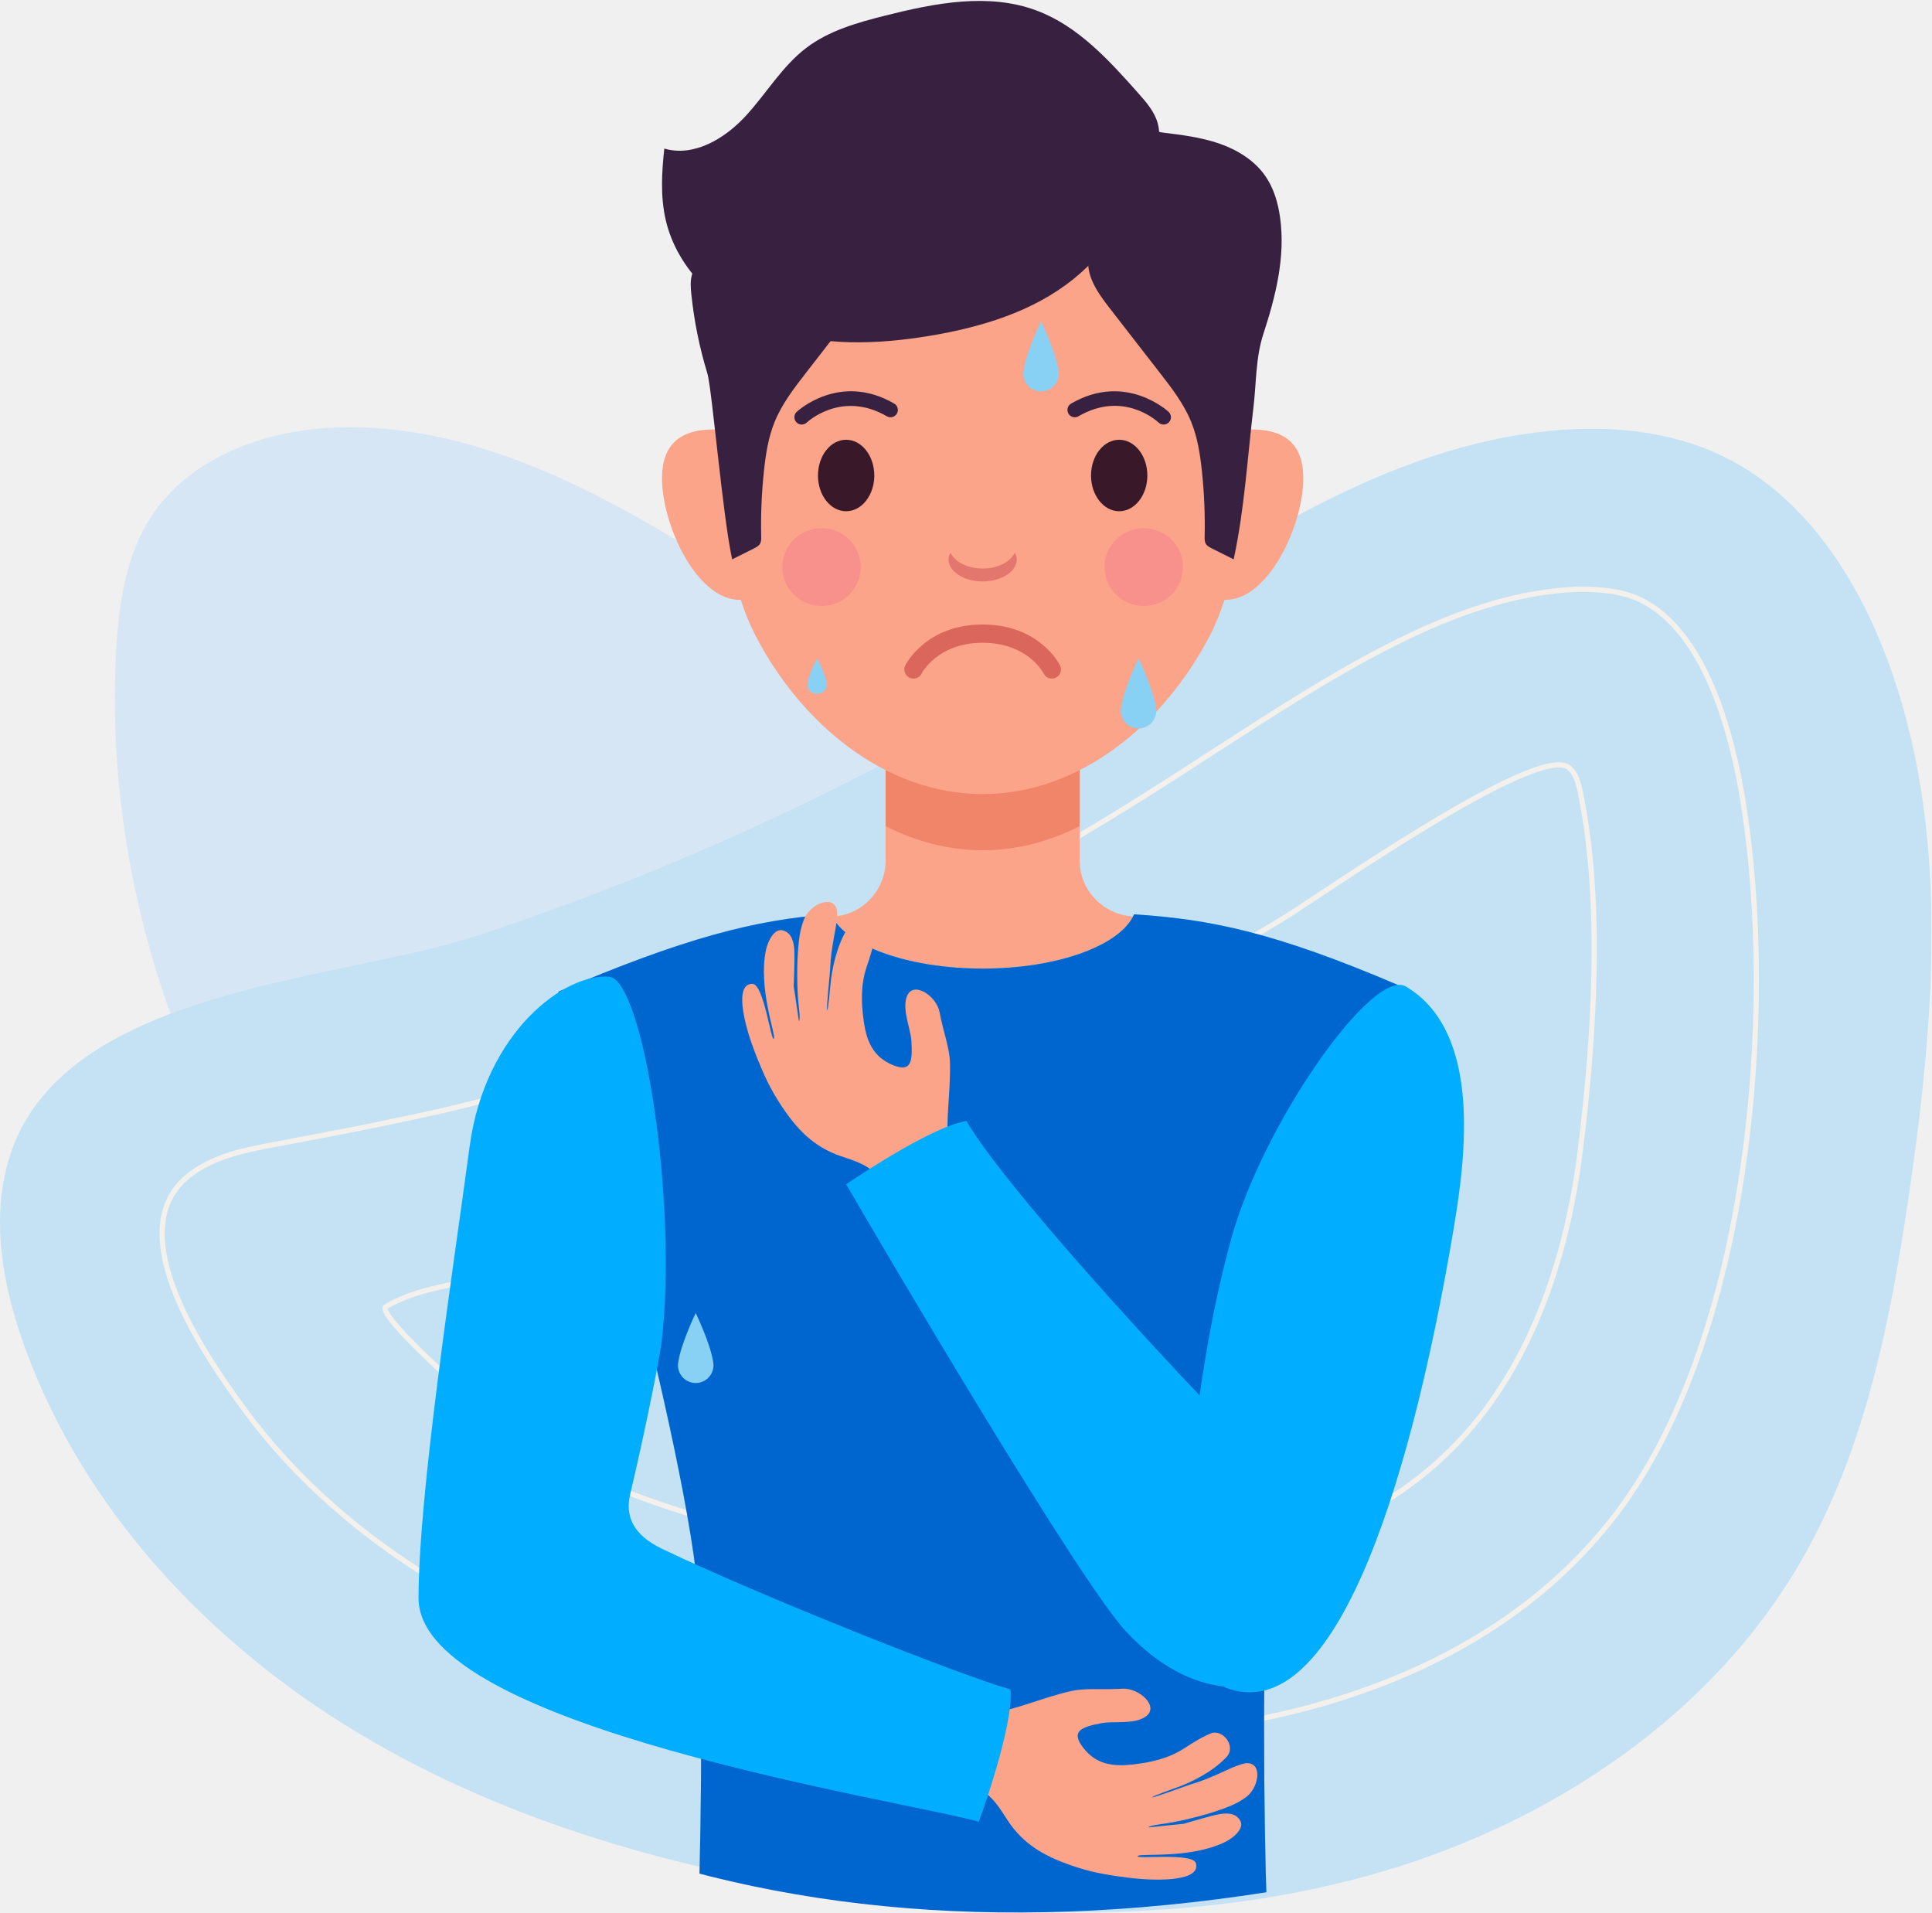
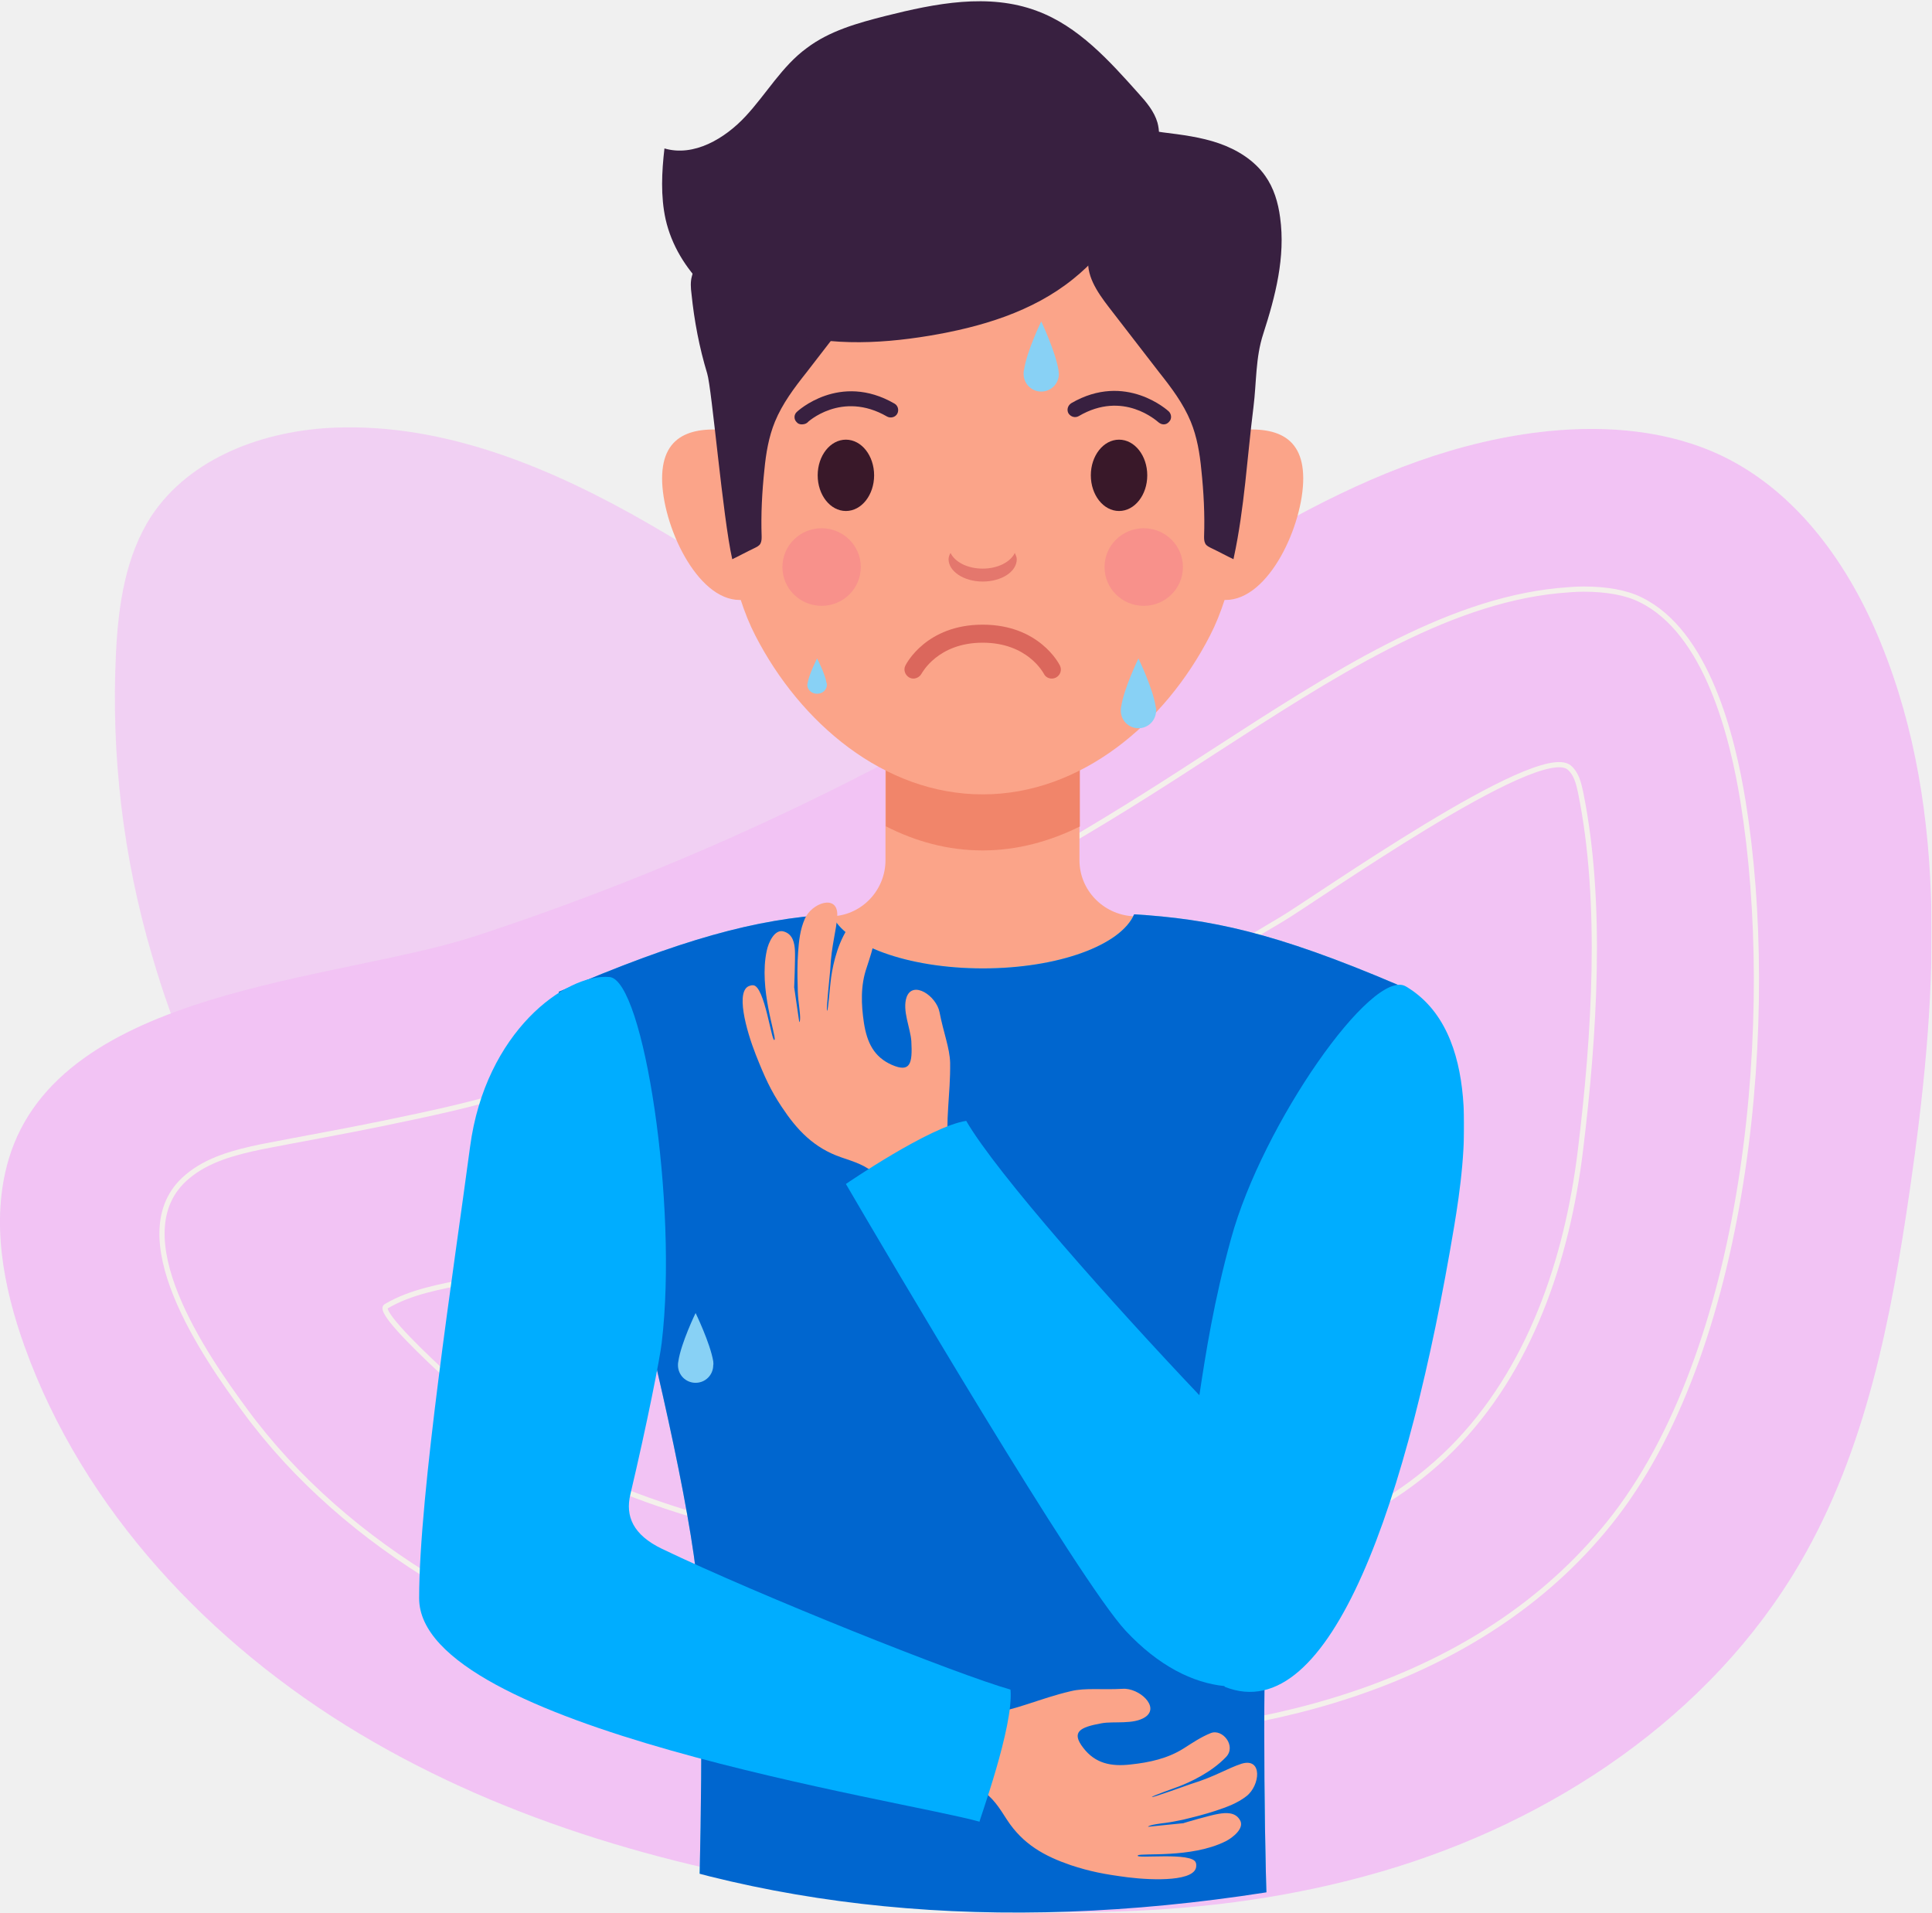
- <svg xmlns="http://www.w3.org/2000/svg" xmlns:xlink="http://www.w3.org/1999/xlink" width="493px" height="488px" viewBox="0 0 493 488" version="1.1">
-   <defs>
-     <polygon id="path-1" points="0 0.392 492.888 0.392 492.888 378.884 0 378.884" />
-     <path d="M301.429,505.376 C231.382,519.174 168.8,516.3 113.682,496.752 C31.004,467.43 20.669,396.711 20.669,393.262 C20.669,389.812 15.502,336.342 15.502,332.893 C15.502,329.443 0,212.154 0,212.154 C0,212.154 10.335,163.859 15.502,160.409 C20.669,156.96 87.845,65.544 87.845,58.644 C87.845,51.745 136.073,13.799 137.796,13.799 C138.944,13.799 159.614,9.199 199.804,1.9609072e-13 L268.702,36.221 C280.185,52.32 285.927,61.519 285.927,63.819 C285.927,66.119 315.782,95.441 375.494,151.785 C393.867,188.582 404.201,206.98 406.498,206.98 C408.795,206.98 412.239,220.204 416.833,246.651 L422,360.49 C404.776,389.237 396.163,407.635 396.163,415.685 C396.163,423.734 396.163,436.383 396.163,453.631 C355.973,490.427 334.729,508.826 332.433,508.826 C330.136,508.826 319.801,507.676 301.429,505.376 Z" id="path-3" />
-     <polygon id="path-5" points="0.654 0.308 214.926 0.308 214.926 260.205 0.654 260.205" />
-     <polygon id="path-7" points="0.654 0.308 214.926 0.308 214.926 260.205 0.654 260.205" />
-     <path d="M1.411,4.016 C0.904,6.6 0.427,9.192 0,11.805 L0,11.805 L17.642,10.279 L18.659,19.622 L47.928,18.431 L51.647,29.661 L80.019,25.514 L54.209,24.383 L52.883,14.157 L22.3,14.397 L25.157,0.135 L1.411,4.016 Z" id="path-9" />
-     <path d="M15.773,11.017 L9.299,10.981 L9.179,28.677 L0.956,30.308 L2.81,48.896 L4.674,32.239 L12.075,32.024 L12.807,13.464 L22.569,16.083 L20.398,2.181 C18.673,1.716 16.937,1.268 15.188,0.844 L15.188,0.844 L15.773,11.017 Z" id="path-11" />
-     <path d="M36.709,14.338 L29.507,10.858 L16.013,28.236 L7.884,20.858 L0.038,35.751 C1.523,37.047 3.026,38.328 4.559,39.583 L4.559,39.583 L11.268,29.193 L17.809,32.336 L30.047,15.45 L38.926,17.943 L49.177,0.063 L36.709,14.338 Z" id="path-13" />
-     <polygon id="path-15" points="0.2 5.265 18.546 19.769 12.509 26.2 32.408 43.658 26.767 53.297 48.741 68.847 32.277 51.486 38.725 44.028 18.602 25.172 30.554 18.081 4.7 0.852" />
-     <path d="M5.636,0.283 L9.81,14.129 L2.785,16.548 L8.68,39.753 L0.659,44.656 L8.68,66.633 L5.162,45.799 L12.814,42.981 L7.431,18.562 L18.905,18.398 L11.878,0.072 C9.802,0.11 7.724,0.173 5.636,0.283" id="path-17" />
-     <path d="M0.361,4.765 L14.069,3.335 L15.527,9.204 L30.568,6.541 L30.157,14.79 L40.948,10.62 C41.023,9.163 41.086,7.701 41.12,6.226 L41.12,6.226 L33.049,8.477 L31.953,3.303 L17.714,6.306 L14.978,0.03 L0.361,4.765 Z" id="path-19" />
-     <path d="M0.979,4.635 L10.687,8.253 L9.279,14.122 L25.297,21.088 L24.84,28.742 L41.317,33.917 L27.397,26.304 L28.961,19.836 L12.319,11.942 L16.912,4.03 L3.311,0.282 C2.513,1.721 1.734,3.169 0.979,4.635" id="path-21" />
-     <polygon id="path-23" points="35.663 18.328 29.33 14.467 18.603 34.185 9.717 31.237 0.921 52.337 12.179 35.494 19.424 39.51 31.256 19.353 39.183 28.016 48.661 3.382 44.25 0.439" />
-     <path d="M47.457,11.206 L41.669,6.057 L24.215,23.215 L15.717,18.43 L0.453,36.891 L17.045,23.096 L23.51,28.613 L42.302,11.301 L48.409,21.635 L60.955,5.932 C59.847,4.065 58.709,2.209 57.531,0.371 L57.531,0.371 L47.457,11.206 Z" id="path-25" />
-     <path d="M8.034,11.619 L3.773,15.902 L13.349,27.898 L6.16,31.73 L14.945,39.193 C16.214,38.521 17.486,37.826 18.749,37.11 L18.749,37.11 L12.913,31.085 L16.764,27.481 L7.292,16.367 L11.273,10.744 L0.152,0.176 L8.034,11.619 Z" id="path-27" />
-     <polygon id="path-29" points="0.187 3.165 20.481 4.675 20.664 12.865 44.126 13.254 40.623 24.29 66.773 20.478 67.097 15.248 47.242 16.552 47.387 9.222 24.866 9.567 22.928 0.481" />
-   </defs>
-   <g id="Page-1" stroke="none" stroke-width="1" fill="none" fill-rule="evenodd">
+ <svg xmlns="http://www.w3.org/2000/svg" version="1.1" id="Layer_1" x="0px" y="0px" viewBox="0 0 493 488" style="enable-background:new 0 0 493 488;" xml:space="preserve">
+   <style type="text/css">
+ 	.st0{opacity:0.266;}
+ 	.st1{opacity:0.7;fill:#F646FF;enable-background:new    ;}
+ 	.st2{filter:url(#Adobe_OpacityMaskFilter);}
+ 	.st3{fill:#FFFFFF;}
+ 	.st4{mask:url(#mask-2_1_);fill:#F646FF;}
+ 	.st5{fill:none;stroke:#FFF0DE;stroke-width:1.33;}
+ 	.st6{filter:url(#Adobe_OpacityMaskFilter_1_);}
+ 	.st7{mask:url(#mask-4_1_);}
+ 	.st8{fill:#FBA489;}
+ 	.st9{fill:#F1856A;}
+ 	.st10{fill:#391829;}
+ 	.st11{fill:#DB675C;}
+ 	.st12{fill:#382040;}
+ 	.st13{fill:#E4776D;}
+ 	.st14{fill:#F8918B;}
+ 	.st15{filter:url(#Adobe_OpacityMaskFilter_2_);}
+ 	.st16{mask:url(#mask-6_1_);fill:#6BDAED;}
+ 	.st17{filter:url(#Adobe_OpacityMaskFilter_3_);}
+ 	.st18{mask:url(#mask-8_1_);fill:#0066CF;}
+ 	.st19{fill:#00ADFF;}
+ 	.st20{fill:#88D1F5;}
+ </style>
+   <g id="Page-1">
    <g id="Home-Copy" transform="translate(-782, -2300)">
      <g id="Group-24" transform="translate(782, 2274)">
        <g id="Group-13">
-           <g id="Group-12-Copy-3" opacity="0.266" transform="translate(0, 135)">
-             <path d="M29.609,57.509 C30.241,45.4 31.977,32.861 38.645,22.705 C48.506,7.687 67.465,0.79 85.497,0.075 C114.018,-1.055 141.486,10.708 166.155,24.975 C190.824,39.243 214.004,56.304 240.221,67.521 C288.273,88.081 342.318,87.433 394.477,91.486 C411.693,92.824 429.961,95.148 443.269,106.081 C454.362,115.194 460.422,129.24 462.642,143.37 C468.49,180.586 449.383,218.642 420.596,243.148 C391.808,267.654 354.629,280.344 317.443,287.657 C276.077,295.793 232.894,297.866 191.948,287.847 C115.173,269.06 60.138,208.873 38.687,134.746 C31.446,109.725 28.253,83.521 29.609,57.509" id="Fill-1" fill="#90CCFF" />
+           <g id="Group-12-Copy-3" transform="translate(0, 135)" class="st0">
+             <path id="Fill-1" class="st1" d="M29.6,57.5c0.6-12.1,2.4-24.6,9-34.8c9.9-15,28.8-21.9,46.9-22.6c28.5-1.1,56,10.6,80.7,24.9       c24.7,14.3,47.8,31.3,74.1,42.5c48.1,20.6,102.1,19.9,154.3,24c17.2,1.3,35.5,3.7,48.8,14.6c11.1,9.1,17.2,23.2,19.4,37.3       c5.8,37.2-13.3,75.3-42,99.8c-28.8,24.5-66,37.2-103.2,44.5c-41.4,8.1-84.5,10.2-125.5,0.2c-76.8-18.8-131.8-79-153.3-153.1       C31.4,109.7,28.3,83.5,29.6,57.5" />
            <g id="Group-5">
-               <mask id="mask-2" fill="white">
-                 <use xlink:href="#path-1" />
+               <g id="Clip-4">
+ 						</g>
+               <defs>
+                 <filter id="Adobe_OpacityMaskFilter" filterUnits="userSpaceOnUse" x="0" y="0.4" width="492.9" height="378.5">
+                   <feColorMatrix type="matrix" values="1 0 0 0 0  0 1 0 0 0  0 0 1 0 0  0 0 0 1 0" />
+                 </filter>
+               </defs>
+               <mask maskUnits="userSpaceOnUse" x="0" y="0.4" width="492.9" height="378.5" id="mask-2_1_">
+                 <g class="st2">
+                   <polygon id="path-1_1_" class="st3" points="0,0.4 492.9,0.4 492.9,378.9 0,378.9         " />
+                 </g>
              </mask>
-               <g id="Clip-4" />
-               <path d="M271.028,59.65 C310.161,35.1 349.107,5.681 395.104,0.971 C410.207,-0.575 425.945,0.78 439.604,7.389 C458.831,16.693 471.959,35.419 479.994,55.161 C497.71,98.691 494.065,147.7 487.355,194.197 C482.579,227.285 476.124,260.931 459.264,289.828 C436.465,328.901 396.021,355.822 352.512,368.566 C309.003,381.309 262.538,380.925 217.642,374.553 C173.615,368.304 129.86,356.163 91.734,333.345 C53.607,310.527 21.35,276.318 6.287,234.61 C0.764,219.321 -2.389,202.44 2.225,186.854 C15.202,143.012 86.059,141.431 121.397,129.822 C173.876,112.582 224.26,88.99 271.028,59.65" id="Fill-3" fill="#4DBCFF" mask="url(#mask-2)" />
+               <path id="Fill-3" class="st4" d="M271,59.7c39.1-24.6,78.1-54,124.1-58.7c15.1-1.5,30.8-0.2,44.5,6.4        c19.2,9.3,32.4,28,40.4,47.8c17.7,43.5,14.1,92.5,7.4,139c-4.8,33.1-11.2,66.7-28.1,95.6c-22.8,39.1-63.2,66-106.8,78.7        c-43.5,12.7-90,12.4-134.9,6c-44-6.2-87.8-18.4-125.9-41.2s-70.4-57-85.4-98.7c-5.5-15.3-8.7-32.2-4.1-47.8        c13-43.8,83.8-45.4,119.2-57C173.9,112.6,224.3,89,271,59.7" />
            </g>
-             <path d="M273.144,334.209 C257.145,334.209 239.781,332.892 221.536,330.297 C177.031,323.966 141.128,312.327 111.778,294.72 C92.797,283.334 75.565,268.587 62.439,250.7 C52.658,237.371 30.415,205.656 47.832,191.221 C53.082,186.87 59.917,184.976 66.61,183.665 C76.858,181.66 87.081,179.848 97.27,177.718 C109.881,175.081 121.793,172.59 132.697,168.999 C188.705,150.555 242.295,125.362 291.978,94.118 C297.926,90.377 303.855,86.539 309.586,82.828 C339.895,63.204 368.523,44.667 397.442,41.7 C399.734,41.464 401.967,41.345 404.081,41.345 C409.96,41.345 414.963,42.263 418.551,44 C435.421,52.169 442.097,78.83 444.798,95.583 C453.463,149.309 446.488,232.821 412.171,277.56 C379.792,319.773 324.064,334.209 273.144,334.209 Z" id="Stroke-6" stroke="#FFF0DE" stroke-width="1.33" />
-             <path d="M275.561,292.864 C242.634,292.803 207.579,286.781 176.878,277.49 C161.285,272.77 145.943,266.612 132.179,257.796 C128.967,255.739 95.066,226.349 98.499,224.34 C104.914,220.587 112.419,219.297 119.704,217.833 C172.173,207.298 221.827,186.038 268.586,160.375 C288.448,149.472 307.585,137.085 327.075,125.536 C335.391,120.609 392.369,80.336 400.351,86.847 C402.167,88.327 402.788,90.795 403.259,93.093 C409.059,121.398 406.798,155.799 403.262,184.462 C399.812,212.416 390.34,240.703 370.456,260.632 C350.078,281.056 320.775,290.552 291.995,292.372 C286.598,292.714 281.11,292.874 275.561,292.864 Z" id="Stroke-8" stroke="#FFF0DE" stroke-width="1.33" />
-             <path d="M275.153,248.072 C252.161,248.03 226.505,244.593 201.682,238.298 C229.866,227.924 258.857,214.667 289.094,198.362 C302.849,190.941 316.046,183.008 328.808,175.337 C335.728,171.178 342.264,167.25 348.903,163.384 C351.228,162.03 353.957,160.264 359.42,156.714 C360.289,156.149 361.147,155.593 361.993,155.045 C361.458,162.584 360.655,170.614 359.587,179.12 C357.642,194.608 352.524,215.828 339.187,228.964 C328.301,239.685 310.399,246.329 288.778,247.675 C284.541,247.938 280.085,248.073 275.535,248.073 L275.153,248.072 Z" id="Stroke-10" stroke="#FFF0DE" stroke-width="1.33" />
+             <path id="Stroke-6" class="st5" d="M273.1,334.2c-16,0-33.4-1.3-51.6-3.9c-44.5-6.3-80.4-18-109.8-35.6       c-19-11.4-36.2-26.1-49.3-44c-9.8-13.3-32-45-14.6-59.5c5.2-4.4,12.1-6.2,18.8-7.6c10.2-2,20.5-3.8,30.7-5.9       c12.6-2.6,24.5-5.1,35.4-8.7c56-18.4,109.6-43.6,159.3-74.9c5.9-3.7,11.9-7.6,17.6-11.3c30.3-19.6,58.9-38.2,87.9-41.1       c2.3-0.2,4.5-0.4,6.6-0.4c5.9,0,10.9,0.9,14.5,2.7c16.9,8.2,23.5,34.8,26.2,51.6c8.7,53.7,1.7,137.2-32.6,182       C379.8,319.8,324.1,334.2,273.1,334.2z" />
+             <path id="Stroke-8" class="st5" d="M275.6,292.9c-32.9-0.1-68-6.1-98.7-15.4c-15.6-4.7-30.9-10.9-44.7-19.7       c-3.2-2.1-37.1-31.4-33.7-33.5c6.4-3.8,13.9-5,21.2-6.5c52.5-10.5,102.1-31.8,148.9-57.5c19.9-10.9,39-23.3,58.5-34.8       c8.3-4.9,65.3-45.2,73.3-38.7c1.8,1.5,2.4,3.9,2.9,6.2c5.8,28.3,3.5,62.7,0,91.4c-3.4,28-12.9,56.2-32.8,76.2       c-20.4,20.4-49.7,29.9-78.5,31.7C286.6,292.7,281.1,292.9,275.6,292.9z" />
+             <path id="Stroke-10" class="st5" d="M275.2,248.1c-23,0-48.6-3.5-73.5-9.8c28.2-10.4,57.2-23.6,87.4-39.9       c13.8-7.4,27-15.4,39.7-23c6.9-4.2,13.5-8.1,20.1-12c2.3-1.4,5.1-3.1,10.5-6.7c0.9-0.6,1.7-1.1,2.6-1.7       c-0.5,7.5-1.3,15.6-2.4,24.1c-1.9,15.5-7.1,36.7-20.4,49.8c-10.9,10.7-28.8,17.4-50.4,18.7c-4.2,0.3-8.7,0.4-13.2,0.4       L275.2,248.1z" />
          </g>
          <g id="Group-81" transform="translate(41, 0)">
-             <mask id="mask-4" fill="white">
-               <use xlink:href="#path-3" />
+             <g id="Mask">
+ 					</g>
+             <defs>
+               <filter id="Adobe_OpacityMaskFilter_1_" filterUnits="userSpaceOnUse" x="65.8" y="26.2" width="266.8" height="492.9">
+                 <feColorMatrix type="matrix" values="1 0 0 0 0  0 1 0 0 0  0 0 1 0 0  0 0 0 1 0" />
+               </filter>
+             </defs>
+             <mask maskUnits="userSpaceOnUse" x="65.8" y="26.2" width="266.8" height="492.9" id="mask-4_1_">
+               <g class="st6">
+                 <path id="path-3_1_" class="st3" d="M301.4,505.4c-70,13.8-132.6,10.9-187.7-8.6c-82.7-29.3-93-100-93-103.5         c0-3.4-5.2-56.9-5.2-60.4C15.5,329.4,0,212.2,0,212.2s10.3-48.3,15.5-51.7S87.8,65.5,87.8,58.6s48.2-44.8,50-44.8         c1.1,0,21.8-4.6,62-13.8l68.9,36.2c11.5,16.1,17.2,25.3,17.2,27.6c0,2.3,29.9,31.6,89.6,88c18.4,36.8,28.7,55.2,31,55.2         s5.7,13.2,10.3,39.7l5.2,113.8c-17.2,28.7-25.8,47.1-25.8,55.2s0,20.7,0,37.9c-40.2,36.8-61.4,55.2-63.7,55.2         S319.8,507.7,301.4,505.4z" />
+               </g>
            </mask>
-             <g id="Mask" />
-             <g mask="url(#mask-4)">
+             <g class="st7">
              <g transform="translate(32.72653, 25.87248)">
                <g id="Group-47" transform="translate(32.72653, 0)">
-                   <path d="M205.246,236.735 C196.942,235.231 189.411,234.375 182.694,233.962 C175.064,233.493 169.055,227.296 169.055,219.646 L169.055,186.638 L119.533,186.638 L119.533,219.655 C119.533,227.187 113.73,233.493 106.217,233.945 C100.302,234.299 93.751,234.993 86.593,236.174 L85.824,303.463 L206.049,303.463 L205.246,236.735 Z" id="Fill-1" fill="#FBA489" />
-                   <path d="M119.533,210.906 C127.151,214.774 135.482,217.057 144.297,217.057 C153.11,217.057 161.441,214.774 169.056,210.908 L169.056,171.579 L119.533,171.579 L119.533,210.906 Z" id="Fill-3" fill="#F1856A" />
-                   <path d="M102.272,131.726 C102.272,143.574 93.331,153.178 82.307,153.178 C71.278,153.178 62.476,134.02 62.476,122.172 C62.476,110.322 71.147,108.508 82.307,110.272 C93.198,111.994 102.272,119.878 102.272,131.726" id="Fill-5" fill="#FBA489" />
-                   <path d="M186.324,131.726 C186.324,143.574 195.263,153.178 206.29,153.178 C217.316,153.178 226.118,134.02 226.118,122.172 C226.118,110.322 217.447,108.508 206.29,110.272 C195.396,111.994 186.324,119.878 186.324,131.726" id="Fill-7" fill="#FBA489" />
-                   <path d="M206.889,72.071 C199.256,49.918 144.298,49.152 144.298,49.152 C144.298,49.152 89.339,49.918 81.706,72.071 C74.073,94.226 74.834,140.066 86.286,162.223 C97.735,184.376 119.108,202.713 144.298,202.713 C169.487,202.713 190.859,184.376 202.309,162.223 C213.758,140.066 214.522,94.226 206.889,72.071" id="Fill-9" fill="#FBA489" />
-                   <path d="M116.643,121.445 C116.643,126.481 113.425,130.562 109.458,130.562 C105.488,130.562 102.272,126.481 102.272,121.445 C102.272,116.407 105.488,112.326 109.458,112.326 C113.425,112.326 116.643,116.407 116.643,121.445" id="Fill-11" fill="#391829" />
-                   <path d="M186.324,121.445 C186.324,126.481 183.105,130.562 179.136,130.562 C175.169,130.562 171.95,126.481 171.95,121.445 C171.95,116.407 175.169,112.326 179.136,112.326 C183.105,112.326 186.324,116.407 186.324,121.445" id="Fill-13" fill="#391829" />
-                   <path d="M144.296,159.464 C158.698,159.464 163.827,169.474 164.035,169.902 C164.608,171.059 164.137,172.449 162.99,173.023 C161.806,173.58 160.425,173.124 159.871,171.976 C159.706,171.668 155.706,164.122 144.296,164.122 C132.748,164.122 128.764,171.895 128.718,171.976 C128.158,173.124 126.764,173.58 125.602,173.023 C124.455,172.458 123.984,171.059 124.555,169.902 C124.764,169.474 129.885,159.464 144.296,159.464" id="Fill-15" fill="#DB675C" />
-                   <path d="M98.675,57.009 C102.393,56.656 106.234,56.531 109.771,57.729 C113.31,58.928 116.521,61.693 117.31,65.347 C118.344,70.125 115.169,74.694 112.174,78.551 C107.865,84.106 103.551,89.661 99.24,95.216 C96.189,99.147 93.101,103.142 91.223,107.752 C89.635,111.641 88.97,115.843 88.516,120.021 C87.904,125.676 87.657,131.369 87.786,137.057 C87.801,137.655 87.81,138.286 87.522,138.814 C87.193,139.406 86.549,139.744 85.945,140.05 C84.092,140.977 82.238,141.907 80.384,142.833 C78.005,132.294 75.211,99.184 74.049,95.388 C72.029,88.792 70.658,81.999 69.955,75.137 C69.8,73.626 69.678,72.083 70.016,70.605 C70.797,67.179 73.837,64.764 76.908,63.062 C83.544,59.386 91.125,57.727 98.675,57.009" id="Fill-17" fill="#382040" />
-                   <path d="M177.477,32.236 C177.071,32.336 176.773,32.496 176.602,32.727 C175.488,34.25 177.117,39.212 177.429,40.825 C177.828,42.92 181.972,56.709 178.953,57.732 C175.418,58.929 172.208,61.696 171.421,65.348 C170.387,70.124 173.558,74.692 176.554,78.552 C180.866,84.107 185.178,89.662 189.489,95.217 C192.54,99.146 195.628,103.14 197.506,107.752 C199.091,111.642 199.761,115.844 200.212,120.022 C200.827,125.677 201.071,131.37 200.943,137.056 C200.93,137.656 200.919,138.287 201.209,138.813 C201.534,139.407 202.177,139.745 202.783,140.051 C204.637,140.976 206.491,141.906 208.345,142.834 C208.338,142.831 208.451,142.347 208.445,142.375 C211.121,129.827 211.871,116.806 213.395,104.083 C214.154,97.729 213.934,91.449 215.925,85.34 C219.042,75.786 221.602,65.743 220.195,55.626 C219.672,51.87 218.577,48.122 216.412,45.014 C213.627,41.01 209.252,38.337 204.646,36.745 C200.042,35.156 195.164,34.554 190.329,33.96 C188.093,33.685 180.297,31.531 177.477,32.236" id="Fill-19" fill="#382040" />
-                   <path d="M184.056,23.959 C176.558,15.512 168.628,6.754 158.049,2.812 C145.788,-1.763 132.125,0.909 119.435,4.107 C112.369,5.888 105.142,7.909 99.332,12.312 C93.095,17.039 89.069,24.061 83.752,29.802 C78.433,35.545 70.576,40.233 63.065,38.035 C62.395,44.079 62.051,50.259 63.407,56.185 C66.43,69.377 77.775,79.564 90.535,84.041 C103.295,88.52 117.291,88.031 130.634,85.833 C143.793,83.664 157.057,79.7 167.451,71.333 C176.418,64.113 182.714,54.015 187.126,43.377 C188.69,39.611 190.053,35.449 188.956,31.524 C188.138,28.604 186.066,26.227 184.056,23.959" id="Fill-21" fill="#382040" />
-                   <path d="M144.296,145.176 C140.377,145.176 137.189,143.463 136.087,141.147 C135.836,141.677 135.577,142.212 135.577,142.795 C135.577,145.929 139.481,148.47 144.296,148.47 C149.111,148.47 153.013,145.929 153.013,142.795 C153.013,142.212 152.755,141.677 152.502,141.147 C151.403,143.463 148.213,145.176 144.296,145.176" id="Fill-23" fill="#E4776D" />
-                   <path d="M113.193,144.809 C113.193,150.295 108.712,154.741 103.181,154.741 C97.653,154.741 93.169,150.295 93.169,144.809 C93.169,139.324 97.653,134.876 103.181,134.876 C108.712,134.876 113.193,139.324 113.193,144.809" id="Fill-25" fill="#F8918B" />
-                   <path d="M195.42,144.809 C195.42,150.295 190.938,154.741 185.408,154.741 C179.879,154.741 175.396,150.295 175.396,144.809 C175.396,139.324 179.879,134.876 185.408,134.876 C190.938,134.876 195.42,139.324 195.42,144.809" id="Fill-27" fill="#F8918B" />
+                   <path id="Fill-1_1_" class="st8" d="M205.2,236.7c-8.3-1.5-15.8-2.4-22.6-2.8c-7.6-0.5-13.6-6.7-13.6-14.3v-33h-49.5v33          c0,7.5-5.8,13.8-13.3,14.3c-5.9,0.4-12.5,1-19.6,2.2l-0.8,67.3H206L205.2,236.7z" />
+                   <path id="Fill-3_1_" class="st9" d="M119.5,210.9c7.6,3.9,15.9,6.2,24.8,6.2c8.8,0,17.1-2.3,24.8-6.1v-39.3h-49.5V210.9z" />
+                   <path id="Fill-5" class="st8" d="M102.3,131.7c0,11.8-8.9,21.5-20,21.5c-11,0-19.8-19.2-19.8-31c0-11.9,8.7-13.7,19.8-11.9          C93.2,112,102.3,119.9,102.3,131.7" />
+                   <path id="Fill-7" class="st8" d="M186.3,131.7c0,11.8,8.9,21.5,20,21.5s19.8-19.2,19.8-31c0-11.9-8.7-13.7-19.8-11.9          C195.4,112,186.3,119.9,186.3,131.7" />
+                   <path id="Fill-9" class="st8" d="M206.9,72.1c-7.6-22.2-62.6-22.9-62.6-22.9s-55,0.8-62.6,22.9c-7.6,22.2-6.9,68,4.6,90.2          c11.4,22.2,32.8,40.5,58,40.5c25.2,0,46.6-18.3,58-40.5C213.8,140.1,214.5,94.2,206.9,72.1" />
+                   <path id="Fill-11" class="st10" d="M116.6,121.4c0,5-3.2,9.1-7.2,9.1c-4,0-7.2-4.1-7.2-9.1c0-5,3.2-9.1,7.2-9.1          C113.4,112.3,116.6,116.4,116.6,121.4" />
+                   <path id="Fill-13" class="st10" d="M186.3,121.4c0,5-3.2,9.1-7.2,9.1c-4,0-7.2-4.1-7.2-9.1c0-5,3.2-9.1,7.2-9.1          C183.1,112.3,186.3,116.4,186.3,121.4" />
+                   <path id="Fill-15" class="st11" d="M144.3,159.5c14.4,0,19.5,10,19.7,10.4c0.6,1.2,0.1,2.5-1,3.1c-1.2,0.6-2.6,0.1-3.1-1          c-0.2-0.3-4.2-7.9-15.6-7.9c-11.5,0-15.5,7.8-15.6,7.9c-0.6,1.1-2,1.6-3.1,1c-1.1-0.6-1.6-2-1-3.1          C124.8,169.5,129.9,159.5,144.3,159.5" />
+                   <path id="Fill-17" class="st12" d="M98.7,57c3.7-0.4,7.6-0.5,11.1,0.7c3.5,1.2,6.7,4,7.5,7.6c1,4.8-2.1,9.3-5.1,13.2          c-4.3,5.6-8.6,11.1-12.9,16.7c-3.1,3.9-6.1,7.9-8,12.5c-1.6,3.9-2.3,8.1-2.7,12.3c-0.6,5.7-0.9,11.3-0.7,17          c0,0.6,0,1.2-0.3,1.8c-0.3,0.6-1,0.9-1.6,1.2c-1.9,0.9-3.7,1.9-5.6,2.8C78,132.3,75.2,99.2,74,95.4C72,88.8,70.7,82,70,75.1          c-0.2-1.5-0.3-3.1,0.1-4.5c0.8-3.4,3.8-5.8,6.9-7.5C83.5,59.4,91.1,57.7,98.7,57" />
+                   <path id="Fill-19" class="st12" d="M177.5,32.2c-0.4,0.1-0.7,0.3-0.9,0.5c-1.1,1.5,0.5,6.5,0.8,8.1          c0.4,2.1,4.5,15.9,1.5,16.9c-3.5,1.2-6.7,4-7.5,7.6c-1,4.8,2.1,9.3,5.1,13.2c4.3,5.6,8.6,11.1,12.9,16.7          c3.1,3.9,6.1,7.9,8,12.5c1.6,3.9,2.3,8.1,2.7,12.3c0.6,5.7,0.9,11.3,0.7,17c0,0.6,0,1.2,0.3,1.8c0.3,0.6,1,0.9,1.6,1.2          c1.9,0.9,3.7,1.9,5.6,2.8c0,0,0.1-0.5,0.1-0.5c2.7-12.5,3.4-25.6,5-38.3c0.8-6.4,0.5-12.6,2.5-18.7          c3.1-9.6,5.7-19.6,4.3-29.7c-0.5-3.8-1.6-7.5-3.8-10.6c-2.8-4-7.2-6.7-11.8-8.3c-4.6-1.6-9.5-2.2-14.3-2.8          C188.1,33.7,180.3,31.5,177.5,32.2" />
+                   <path id="Fill-21" class="st12" d="M184.1,24c-7.5-8.4-15.4-17.2-26-21.1c-12.3-4.6-25.9-1.9-38.6,1.3          c-7.1,1.8-14.3,3.8-20.1,8.2C93.1,17,89.1,24.1,83.8,29.8c-5.3,5.7-13.2,10.4-20.7,8.2c-0.7,6-1,12.2,0.3,18.1          c3,13.2,14.4,23.4,27.1,27.9c12.8,4.5,26.8,4,40.1,1.8c13.2-2.2,26.4-6.1,36.8-14.5c9-7.2,15.3-17.3,19.7-28          c1.6-3.8,2.9-7.9,1.8-11.9C188.1,28.6,186.1,26.2,184.1,24" />
+                   <path id="Fill-23" class="st13" d="M144.3,145.2c-3.9,0-7.1-1.7-8.2-4c-0.3,0.5-0.5,1.1-0.5,1.6c0,3.1,3.9,5.7,8.7,5.7          c4.8,0,8.7-2.5,8.7-5.7c0-0.6-0.3-1.1-0.5-1.6C151.4,143.5,148.2,145.2,144.3,145.2" />
+                   <path id="Fill-25" class="st14" d="M113.2,144.8c0,5.5-4.5,9.9-10,9.9c-5.5,0-10-4.4-10-9.9s4.5-9.9,10-9.9          C108.7,134.9,113.2,139.3,113.2,144.8" />
+                   <path id="Fill-27" class="st14" d="M195.4,144.8c0,5.5-4.5,9.9-10,9.9c-5.5,0-10-4.4-10-9.9s4.5-9.9,10-9.9          C190.9,134.9,195.4,139.3,195.4,144.8" />
                  <g id="Group-31" transform="translate(35.35188, 233.0966)">
-                     <mask id="mask-6" fill="white">
-                       <use xlink:href="#path-5" />
+                     <g id="Clip-30">
+ 									</g>
+                     <defs>
+                       <filter id="Adobe_OpacityMaskFilter_2_" filterUnits="userSpaceOnUse" x="0.7" y="0.3" width="214.3" height="259.9">
+                         <feColorMatrix type="matrix" values="1 0 0 0 0  0 1 0 0 0  0 0 1 0 0  0 0 0 1 0" />
+                       </filter>
+                     </defs>
+                     <mask maskUnits="userSpaceOnUse" x="0.7" y="0.3" width="214.3" height="259.9" id="mask-6_1_">
+                       <g class="st15">
+                         <polygon id="path-5_1_" class="st3" points="0.7,0.3 214.9,0.3 214.9,260.2 0.7,260.2            " />
+                       </g>
                    </mask>
-                     <g id="Clip-30" />
-                     <path d="M214.926,18.337 C183.369,4.857 166.91,1.53 147.579,0.308 C144.199,8.177 128.218,14.146 108.943,14.146 C89.667,14.146 73.688,8.177 70.308,0.308 C50.977,1.53 32.213,6.574 0.654,20.053 C0.654,20.053 34.485,137.758 36.559,176.558 C37.641,196.769 37.004,246.767 36.118,260.206 L181.768,260.206 C180.883,246.767 180.246,196.769 181.328,176.558 C183.404,137.758 214.926,18.337 214.926,18.337" id="Fill-29" fill="#6BDAED" mask="url(#mask-6)" />
+                     <path id="Fill-29" class="st16" d="M214.9,18.3c-31.6-13.5-48-16.8-67.3-18c-3.4,7.9-19.4,13.8-38.6,13.8           c-19.3,0-35.3-6-38.6-13.8C51,1.5,32.2,6.6,0.7,20.1c0,0,33.8,117.7,35.9,156.5c1.1,20.2,0.4,70.2-0.4,83.6h145.6           c-0.9-13.4-1.5-63.4-0.4-83.6C183.4,137.8,214.9,18.3,214.9,18.3" />
                  </g>
                  <g id="Group-34" transform="translate(35.35188, 233.0966)">
-                     <mask id="mask-8" fill="white">
-                       <use xlink:href="#path-7" />
+                     <g id="Clip-33">
+ 									</g>
+                     <defs>
+                       <filter id="Adobe_OpacityMaskFilter_3_" filterUnits="userSpaceOnUse" x="0.7" y="0.3" width="214.3" height="259.9">
+                         <feColorMatrix type="matrix" values="1 0 0 0 0  0 1 0 0 0  0 0 1 0 0  0 0 0 1 0" />
+                       </filter>
+                     </defs>
+                     <mask maskUnits="userSpaceOnUse" x="0.7" y="0.3" width="214.3" height="259.9" id="mask-8_1_">
+                       <g class="st17">
+                         <polygon id="path-7_1_" class="st3" points="0.7,0.3 214.9,0.3 214.9,260.2 0.7,260.2            " />
+                       </g>
                    </mask>
-                     <g id="Clip-33" />
-                     <path d="M214.926,18.337 C183.369,4.857 166.91,1.53 147.579,0.308 C144.199,8.177 128.218,14.146 108.943,14.146 C89.667,14.146 73.688,8.177 70.308,0.308 C50.977,1.53 32.213,6.574 0.654,20.053 C0.654,20.053 34.485,137.758 36.559,176.558 C37.641,196.769 37.004,246.767 36.118,260.206 L181.768,260.206 C180.883,246.767 180.246,196.769 181.328,176.558 C183.404,137.758 214.926,18.337 214.926,18.337" id="Fill-32" fill="#0066CF" mask="url(#mask-8)" />
+                     <path id="Fill-32" class="st18" d="M214.9,18.3c-31.6-13.5-48-16.8-67.3-18c-3.4,7.9-19.4,13.8-38.6,13.8           c-19.3,0-35.3-6-38.6-13.8C51,1.5,32.2,6.6,0.7,20.1c0,0,33.8,117.7,35.9,156.5c1.1,20.2,0.4,70.2-0.4,83.6h145.6           c-0.9-13.4-1.5-63.4-0.4-83.6C183.4,137.8,214.9,18.3,214.9,18.3" />
                  </g>
-                   <path d="M98.123,108.444 C97.63,108.444 97.14,108.25 96.773,107.866 C96.058,107.119 96.082,105.936 96.83,105.218 C96.937,105.12 107.769,94.981 121.731,103.099 C122.623,103.618 122.928,104.762 122.409,105.657 C121.892,106.556 120.747,106.86 119.853,106.336 C108.286,99.613 99.497,107.84 99.419,107.925 C99.055,108.272 98.588,108.444 98.123,108.444" id="Fill-35" fill="#382040" />
-                   <path d="M190.47,108.442 C190.008,108.442 189.548,108.272 189.184,107.932 C188.826,107.589 180.21,99.661 168.741,106.336 C167.855,106.86 166.708,106.557 166.185,105.657 C165.666,104.762 165.971,103.619 166.863,103.099 C180.801,94.99 191.661,105.12 191.764,105.218 C192.512,105.934 192.536,107.115 191.827,107.86 C191.458,108.246 190.968,108.442 190.47,108.442" id="Fill-37" fill="#382040" />
-                   <path d="M135.86,295.699 C135.757,295.188 135.661,294.666 135.603,294.101 C134.704,285.75 136.139,279.566 135.958,271.28 C135.875,267.493 134.283,263.544 133.297,258.334 C132.51,254.174 126.456,250.162 124.925,254.455 C123.719,257.845 125.913,262.486 126.116,265.742 C126.463,271.313 125.922,273.864 121.096,271.741 C116.583,269.757 114.758,266.131 114.004,261.002 C113.308,256.276 113.125,251.485 114.667,246.903 C115.495,244.437 116.368,241.876 116.708,239.266 C117.12,236.09 111.925,233.684 109.858,236.937 C106.903,241.592 105.871,247.685 105.551,250.45 C105.389,251.816 104.918,257.682 104.624,257.817 C104.329,257.948 105.319,248.704 105.374,247.425 C105.655,240.929 107.003,237.434 107.171,233.547 C107.409,227.933 100.602,230.329 98.823,234.424 C97.665,237.083 97.368,240.108 97.159,242.941 C96.945,245.814 96.949,248.708 97.017,251.635 C97.052,253.155 97.15,254.593 97.292,256.09 C97.383,257.042 97.85,260.347 97.405,260.672 C97.405,260.672 96.012,251.033 96.073,251.755 C96.09,251.954 96.387,244.491 96.234,242.459 C96.094,240.608 95.702,238.294 93.467,237.541 C91.083,236.738 89.465,240.414 89.022,242.415 C86.911,252.004 91.567,264.212 91.037,265.085 C90.322,266.26 88.492,251.17 85.557,251.151 C85.31,251.149 85.09,251.175 84.885,251.221 C80.922,252.168 83.873,262.748 86.259,268.809 C88.555,274.642 90.073,277.889 92.878,282.157 C96.757,288.055 101.045,292.693 108.087,295.09 C111.633,296.292 114.396,297.098 117.214,299.684 C118.186,300.575 118.575,302.934 119.722,303.377 C120.356,304.519 121.032,305.765 121.735,307.082 C126.831,303.842 131.385,299.865 135.86,295.699" id="Fill-39" fill="#FBA489" />
-                   <path d="M252.322,251.833 C243.845,246.784 215.769,286.96 207.746,316.113 C203.362,332.031 201.234,345.527 199.64,356.131 C177.515,332.782 148.026,299.722 140.168,286.13 C130.869,287.566 109.468,302.278 109.468,302.278 C119.62,319.814 168.829,403.361 180.823,416.303 C189.174,425.311 198.008,429.609 205.999,430.432 C206.016,430.493 206.034,430.556 206.049,430.615 C233.137,441.376 252.907,382.656 264.544,313.26 C267.59,295.093 271.662,263.349 252.322,251.833" id="Fill-41" fill="#00ADFF" />
-                   <path d="M143.188,437.697 C143.707,437.671 144.235,437.636 144.8,437.557 C153.107,436.37 158.742,433.454 166.811,431.587 C170.497,430.736 174.715,431.304 180.001,430.976 C184.225,430.716 189.601,435.599 185.82,438.142 C182.834,440.148 177.801,439.164 174.595,439.768 C169.119,440.805 166.779,441.96 170.026,446.116 C173.057,450.005 177.02,450.883 182.175,450.352 C186.919,449.861 191.603,448.857 195.662,446.234 C197.845,444.824 200.111,443.348 202.555,442.372 C205.526,441.189 209.137,445.638 206.496,448.443 C202.717,452.459 197.073,454.958 194.473,455.951 C193.191,456.442 187.625,458.346 187.569,458.662 C187.512,458.983 196.22,455.746 197.446,455.377 C203.663,453.502 206.719,451.335 210.441,450.215 C215.819,448.6 215.176,455.794 211.652,458.531 C209.362,460.306 206.503,461.34 203.812,462.242 C201.083,463.156 198.281,463.864 195.424,464.521 C193.948,464.859 192.532,465.119 191.043,465.35 C190.103,465.496 186.786,465.857 186.581,466.372 C186.581,466.372 196.259,465.348 195.544,465.468 C195.348,465.499 202.501,463.37 204.503,463.021 C206.335,462.698 208.668,462.51 209.948,464.492 C211.314,466.607 208.154,469.083 206.324,470.004 C197.559,474.415 184.59,472.907 183.876,473.636 C182.917,474.618 197.98,472.675 198.719,475.517 C198.78,475.757 198.813,475.978 198.817,476.187 C198.876,480.267 187.904,480.009 181.449,479.187 C175.234,478.396 171.716,477.724 166.892,476.054 C160.225,473.745 154.677,470.728 150.623,464.488 C148.584,461.345 147.125,458.861 143.923,456.765 C142.82,456.045 140.441,456.246 139.73,455.244 C138.469,454.91 137.093,454.563 135.647,454.203 C137.527,448.462 140.257,443.064 143.188,437.697" id="Fill-43" fill="#FBA489" />
-                   <path d="M151.394,431.161 C138.226,427.435 87.297,407.182 62.477,395.273 C54.977,391.675 53.06,386.867 54.353,381.366 C58.626,363.199 61.903,346.381 62.353,342.618 C66.555,307.471 57.747,250.161 49.01,249.334 C37.932,248.286 17.336,263.227 13.384,292.657 C9.149,324.2 0.353,381.037 0.353,407.891 C0.353,440.89 123.839,459.393 143.319,464.92 C143.319,464.92 152.295,440.536 151.394,431.161" id="Fill-45" fill="#00ADFF" />
+                   <path id="Fill-35" class="st12" d="M98.1,108.4c-0.5,0-1-0.2-1.3-0.6c-0.7-0.7-0.7-1.9,0.1-2.6c0.1-0.1,10.9-10.2,24.9-2.1          c0.9,0.5,1.2,1.7,0.7,2.6c-0.5,0.9-1.7,1.2-2.6,0.7c-11.6-6.7-20.4,1.5-20.4,1.6C99.1,108.3,98.6,108.4,98.1,108.4" />
+                   <path id="Fill-37" class="st12" d="M190.5,108.4c-0.5,0-0.9-0.2-1.3-0.5c-0.4-0.3-9-8.3-20.4-1.6c-0.9,0.5-2,0.2-2.6-0.7          c-0.5-0.9-0.2-2,0.7-2.6c13.9-8.1,24.8,2,24.9,2.1c0.7,0.7,0.8,1.9,0.1,2.6C191.5,108.2,191,108.4,190.5,108.4" />
+                   <path id="Fill-39" class="st8" d="M135.9,295.7c-0.1-0.5-0.2-1-0.3-1.6c-0.9-8.4,0.5-14.5,0.4-22.8          c-0.1-3.8-1.7-7.7-2.7-12.9c-0.8-4.2-6.8-8.2-8.4-3.9c-1.2,3.4,1,8,1.2,11.3c0.3,5.6-0.2,8.1-5,6c-4.5-2-6.3-5.6-7.1-10.7          c-0.7-4.7-0.9-9.5,0.7-14.1c0.8-2.5,1.7-5,2-7.6c0.4-3.2-4.8-5.6-6.9-2.3c-3,4.7-4,10.7-4.3,13.5c-0.2,1.4-0.6,7.2-0.9,7.4          c-0.3,0.1,0.7-9.1,0.8-10.4c0.3-6.5,1.6-10,1.8-13.9c0.2-5.6-6.6-3.2-8.3,0.9c-1.2,2.7-1.5,5.7-1.7,8.5          c-0.2,2.9-0.2,5.8-0.1,8.7c0,1.5,0.1,3,0.3,4.5c0.1,1,0.6,4.3,0.1,4.6c0,0-1.4-9.6-1.3-8.9c0,0.2,0.3-7.3,0.2-9.3          c-0.1-1.9-0.5-4.2-2.8-4.9c-2.4-0.8-4,2.9-4.4,4.9c-2.1,9.6,2.5,21.8,2,22.7c-0.7,1.2-2.5-13.9-5.5-13.9          c-0.2,0-0.5,0-0.7,0.1c-4,0.9-1,11.5,1.4,17.6c2.3,5.8,3.8,9.1,6.6,13.3c3.9,5.9,8.2,10.5,15.2,12.9c3.5,1.2,6.3,2,9.1,4.6          c1,0.9,1.4,3.3,2.5,3.7c0.6,1.1,1.3,2.4,2,3.7C126.8,303.8,131.4,299.9,135.9,295.7" />
+                   <path id="Fill-41" class="st19" d="M252.3,251.8c-8.5-5-36.6,35.1-44.6,64.3c-4.4,15.9-6.5,29.4-8.1,40          c-22.1-23.3-51.6-56.4-59.5-70c-9.3,1.4-30.7,16.1-30.7,16.1c10.2,17.5,59.4,101.1,71.4,114c8.4,9,17.2,13.3,25.2,14.1          c0,0.1,0,0.1,0.1,0.2c27.1,10.8,46.9-48,58.5-117.4C267.6,295.1,271.7,263.3,252.3,251.8" />
+                   <path id="Fill-43" class="st8" d="M143.2,437.7c0.5,0,1-0.1,1.6-0.1c8.3-1.2,13.9-4.1,22-6c3.7-0.9,7.9-0.3,13.2-0.6          c4.2-0.3,9.6,4.6,5.8,7.2c-3,2-8,1-11.2,1.6c-5.5,1-7.8,2.2-4.6,6.3c3,3.9,7,4.8,12.1,4.2c4.7-0.5,9.4-1.5,13.5-4.1          c2.2-1.4,4.4-2.9,6.9-3.9c3-1.2,6.6,3.3,3.9,6.1c-3.8,4-9.4,6.5-12,7.5c-1.3,0.5-6.8,2.4-6.9,2.7c-0.1,0.3,8.7-2.9,9.9-3.3          c6.2-1.9,9.3-4,13-5.2c5.4-1.6,4.7,5.6,1.2,8.3c-2.3,1.8-5.1,2.8-7.8,3.7c-2.7,0.9-5.5,1.6-8.4,2.3          c-1.5,0.3-2.9,0.6-4.4,0.8c-0.9,0.1-4.3,0.5-4.5,1c0,0,9.7-1,9-0.9c-0.2,0,7-2.1,9-2.4c1.8-0.3,4.2-0.5,5.4,1.5          c1.4,2.1-1.8,4.6-3.6,5.5c-8.8,4.4-21.7,2.9-22.4,3.6c-1,1,14.1-1,14.8,1.9c0.1,0.2,0.1,0.5,0.1,0.7          c0.1,4.1-10.9,3.8-17.4,3c-6.2-0.8-9.7-1.5-14.6-3.1c-6.7-2.3-12.2-5.3-16.3-11.6c-2-3.1-3.5-5.6-6.7-7.7          c-1.1-0.7-3.5-0.5-4.2-1.5c-1.3-0.3-2.6-0.7-4.1-1C137.5,448.5,140.3,443.1,143.2,437.7" />
+                   <path id="Fill-45" class="st19" d="M151.4,431.2c-13.2-3.7-64.1-24-88.9-35.9c-7.5-3.6-9.4-8.4-8.1-13.9          c4.3-18.2,7.6-35,8-38.7c4.2-35.1-4.6-92.5-13.3-93.3c-11.1-1-31.7,13.9-35.6,43.3c-4.2,31.5-13,88.4-13,115.2          c0,33,123.5,51.5,143,57C143.3,464.9,152.3,440.5,151.4,431.2" />
                </g>
                <g id="Group-50" transform="translate(0, 213.8792)">
-                   <mask id="mask-10" fill="white">
-                     <use xlink:href="#path-9" />
-                   </mask>
-                   <g id="Clip-49" />
+                   <g id="Clip-49">
+ 								</g>
                </g>
                <g id="Group-53" transform="translate(105.0694, 181.1074)">
-                   <mask id="mask-12" fill="white">
-                     <use xlink:href="#path-11" />
-                   </mask>
-                   <g id="Clip-52" />
+                   <g id="Clip-52">
+ 								</g>
                </g>
                <g id="Group-56" transform="translate(21.66939, 262.1745)">
-                   <mask id="mask-14" fill="white">
-                     <use xlink:href="#path-13" />
-                   </mask>
-                   <g id="Clip-55" />
+                   <g id="Clip-55">
+ 								</g>
                </g>
                <g id="Group-59" transform="translate(46.50612, 163.8591)">
-                   <mask id="mask-16" fill="white">
-                     <use xlink:href="#path-15" />
-                   </mask>
-                   <g id="Clip-58" />
+                   <g id="Clip-58">
+ 								</g>
                </g>
                <g id="Group-62" transform="translate(279.0367, 164.8591)">
-                   <mask id="mask-18" fill="white">
-                     <use xlink:href="#path-17" />
-                   </mask>
-                   <g id="Clip-61" />
+                   <g id="Clip-61">
+ 								</g>
                </g>
                <g id="Group-65" transform="translate(300.7061, 248.2984)">
-                   <mask id="mask-20" fill="white">
-                     <use xlink:href="#path-19" />
-                   </mask>
-                   <g id="Clip-64" />
+                   <g id="Clip-64">
+ 								</g>
                </g>
                <g id="Group-68" transform="translate(227.3633, 194.906)">
-                   <mask id="mask-22" fill="white">
-                     <use xlink:href="#path-21" />
-                   </mask>
-                   <g id="Clip-67" />
+                   <g id="Clip-67">
+ 								</g>
                </g>
                <g id="Group-71" transform="translate(294.5388, 191.4564)">
-                   <mask id="mask-24" fill="white">
-                     <use xlink:href="#path-23" />
-                   </mask>
-                   <g id="Clip-70" />
+                   <g id="Clip-70">
+ 								</g>
                </g>
                <g id="Group-74" transform="translate(274.8694, 382.9128)">
-                   <mask id="mask-26" fill="white">
-                     <use xlink:href="#path-25" />
-                   </mask>
-                   <g id="Clip-73" />
+                   <g id="Clip-73">
+ 								</g>
                </g>
                <g id="Group-77" transform="translate(263.5347, 439.8322)">
-                   <mask id="mask-28" fill="white">
-                     <use xlink:href="#path-27" />
-                   </mask>
-                   <g id="Clip-76" />
+                   <g id="Clip-76">
+ 								</g>
                </g>
                <g id="Group-80" transform="translate(268.702, 428.7584)">
-                   <mask id="mask-30" fill="white">
-                     <use xlink:href="#path-29" />
-                   </mask>
-                   <g id="Clip-79" />
+                   <g id="Clip-79">
+ 								</g>
                </g>
              </g>
            </g>
          </g>
        </g>
-         <g id="Group-7" transform="translate(173, 108)" fill="#88D1F5">
-           <path d="M8.957,265.349 C8.233,260.644 4.529,253 4.529,253 C4.529,253 0.824,260.644 0.109,265.349 C0.037,265.662 -1.52766688e-13,265.991 -1.52766688e-13,266.328 C-1.52766688e-13,268.823 2.028,270.853 4.529,270.853 C7.033,270.853 9.061,268.823 9.061,266.328 C9.061,265.991 9.024,265.662 8.957,265.349" id="Fill-1" />
-           <path d="M121.95,98.348 C121.229,93.645 117.531,86 117.531,86 C117.531,86 113.822,93.645 113.103,98.348 C113.041,98.663 113,98.988 113,99.325 C113,101.825 115.028,103.85 117.531,103.85 C120.03,103.85 122.059,101.825 122.059,99.325 C122.059,98.988 122.019,98.663 121.95,98.348" id="Fill-3" />
-           <path d="M37.94,92.226 C37.542,89.855 35.501,86 35.501,86 C35.501,86 33.454,89.855 33.057,92.226 C33.023,92.385 33,92.549 33,92.718 C33,93.979 34.119,95 35.501,95 C36.88,95 38,93.979 38,92.718 C38,92.549 37.978,92.385 37.94,92.226" id="Fill-3-Copy" />
-           <path d="M97.073,12.351 C96.349,7.642 92.654,-0 92.654,-0 C92.654,-0 88.942,7.642 88.227,12.351 C88.157,12.665 88.118,12.992 88.118,13.325 C88.118,15.828 90.142,17.857 92.654,17.857 C95.147,17.857 97.178,15.828 97.178,13.325 C97.178,12.992 97.142,12.665 97.073,12.351" id="Fill-5" />
+         <g id="Group-7" transform="translate(173, 108)">
+           <path id="Fill-1_2_" class="st20" d="M9,265.3C8.2,260.6,4.5,253,4.5,253s-3.7,7.6-4.4,12.3C0,265.7,0,266,0,266.3      c0,2.5,2,4.5,4.5,4.5c2.5,0,4.5-2,4.5-4.5C9.1,266,9,265.7,9,265.3" />
+           <path id="Fill-3_2_" class="st20" d="M121.9,98.3c-0.7-4.7-4.4-12.3-4.4-12.3s-3.7,7.6-4.4,12.3c-0.1,0.3-0.1,0.6-0.1,1      c0,2.5,2,4.5,4.5,4.5c2.5,0,4.5-2,4.5-4.5C122.1,99,122,98.7,121.9,98.3" />
+           <path id="Fill-3-Copy" class="st20" d="M37.9,92.2c-0.4-2.4-2.4-6.2-2.4-6.2s-2,3.9-2.4,6.2c0,0.2-0.1,0.3-0.1,0.5      c0,1.3,1.1,2.3,2.5,2.3c1.4,0,2.5-1,2.5-2.3C38,92.5,38,92.4,37.9,92.2" />
+           <path id="Fill-5_1_" class="st20" d="M97.1,12.4C96.3,7.6,92.7,0,92.7,0s-3.7,7.6-4.4,12.4c-0.1,0.3-0.1,0.6-0.1,1      c0,2.5,2,4.5,4.5,4.5c2.5,0,4.5-2,4.5-4.5C97.2,13,97.1,12.7,97.1,12.4" />
        </g>
      </g>
    </g>
  </g>
</svg>
